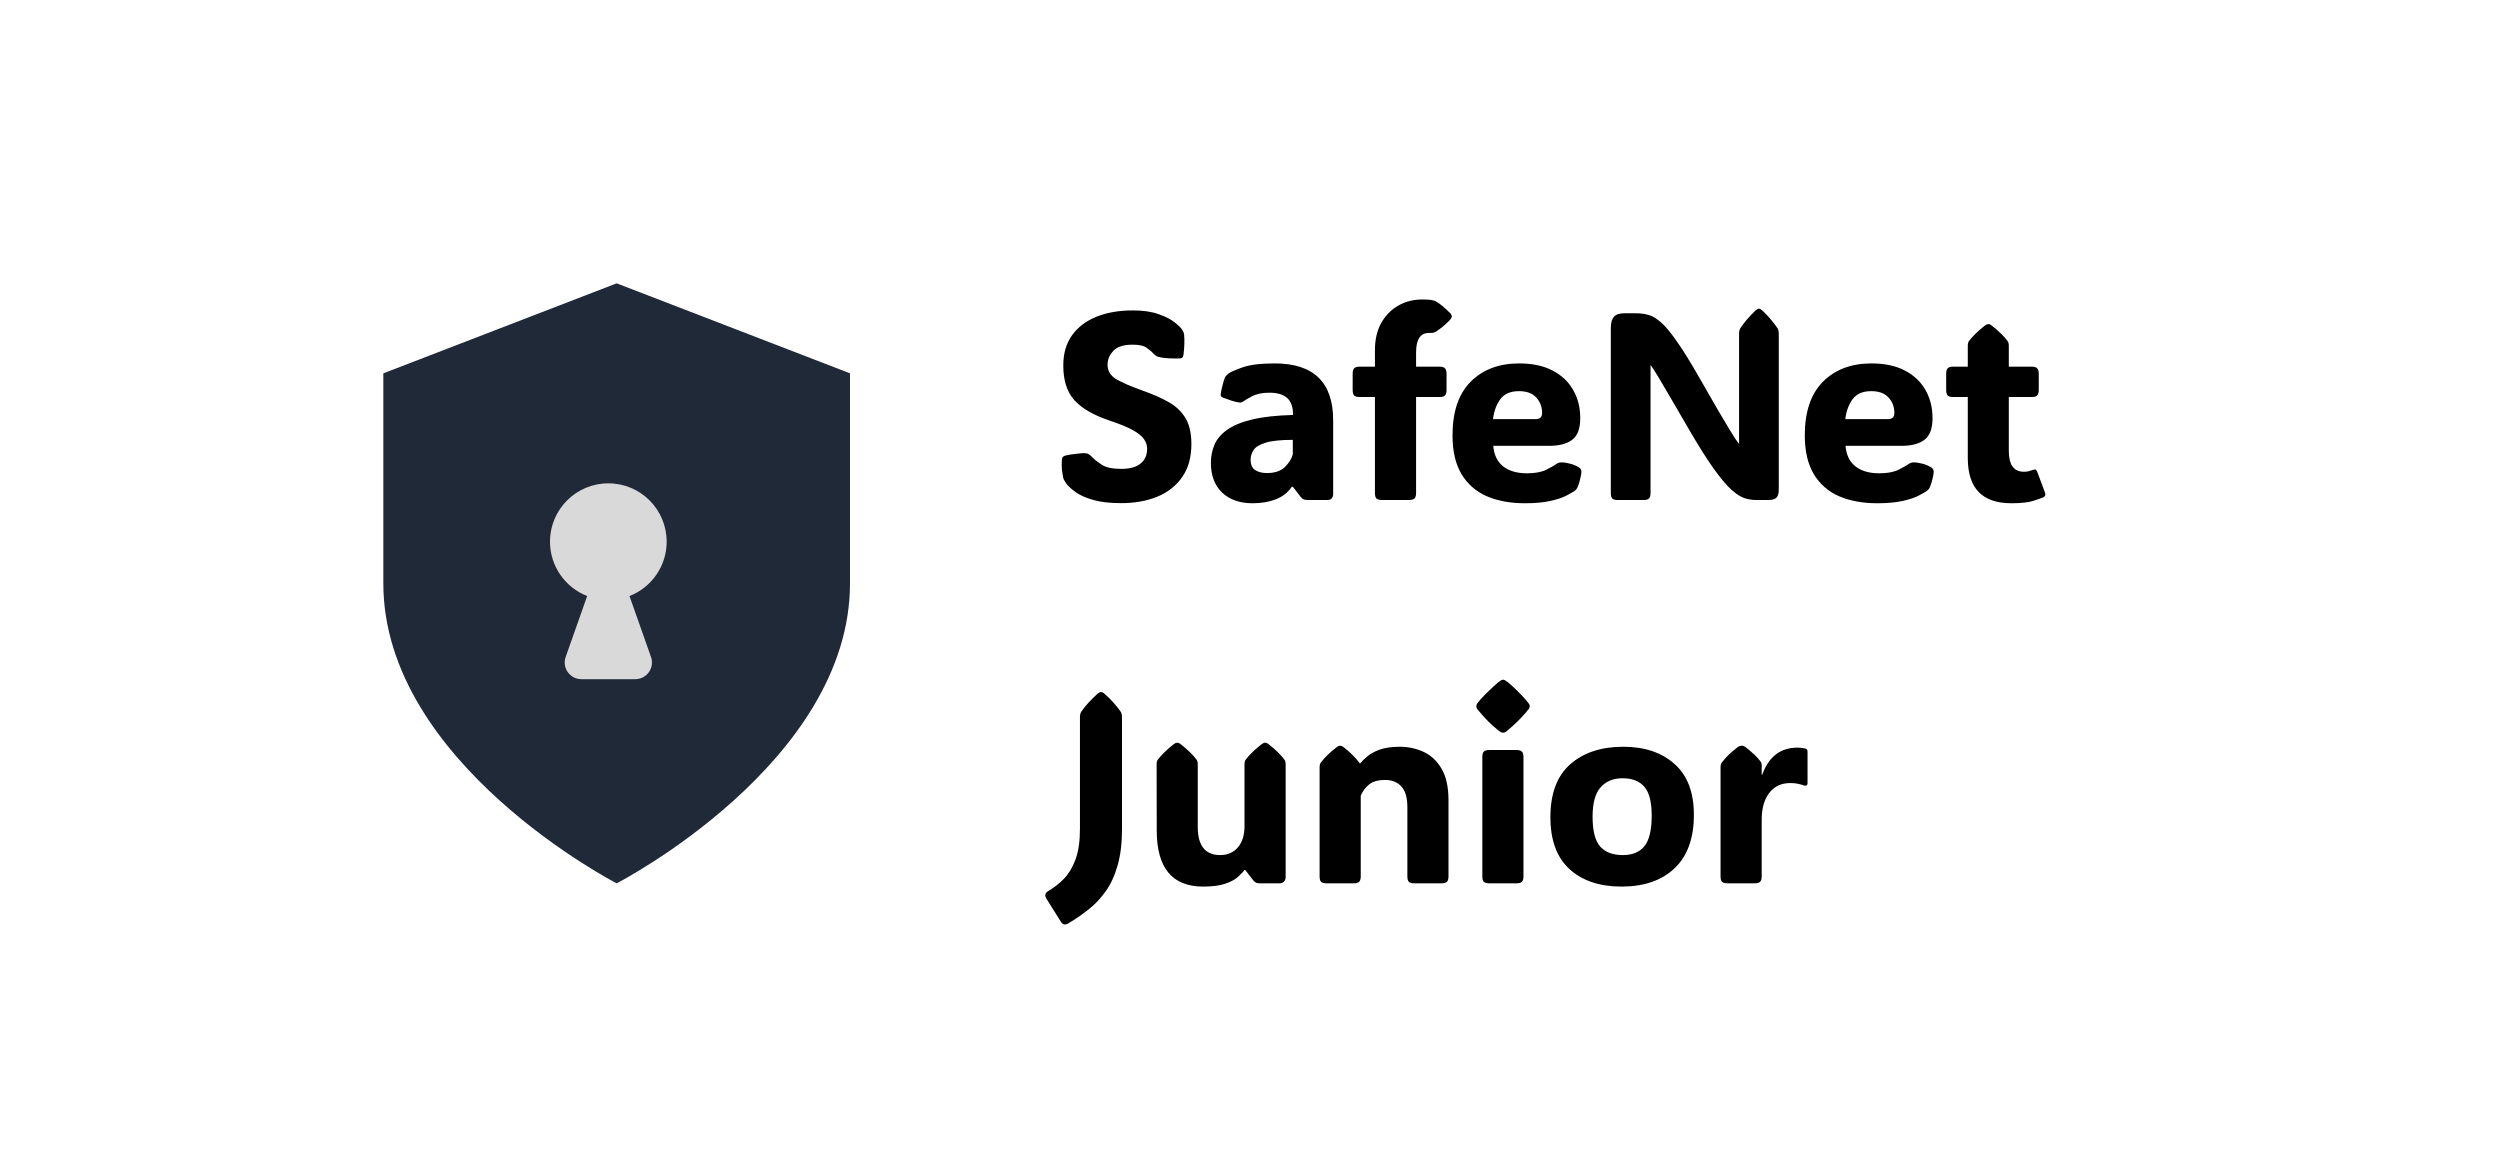
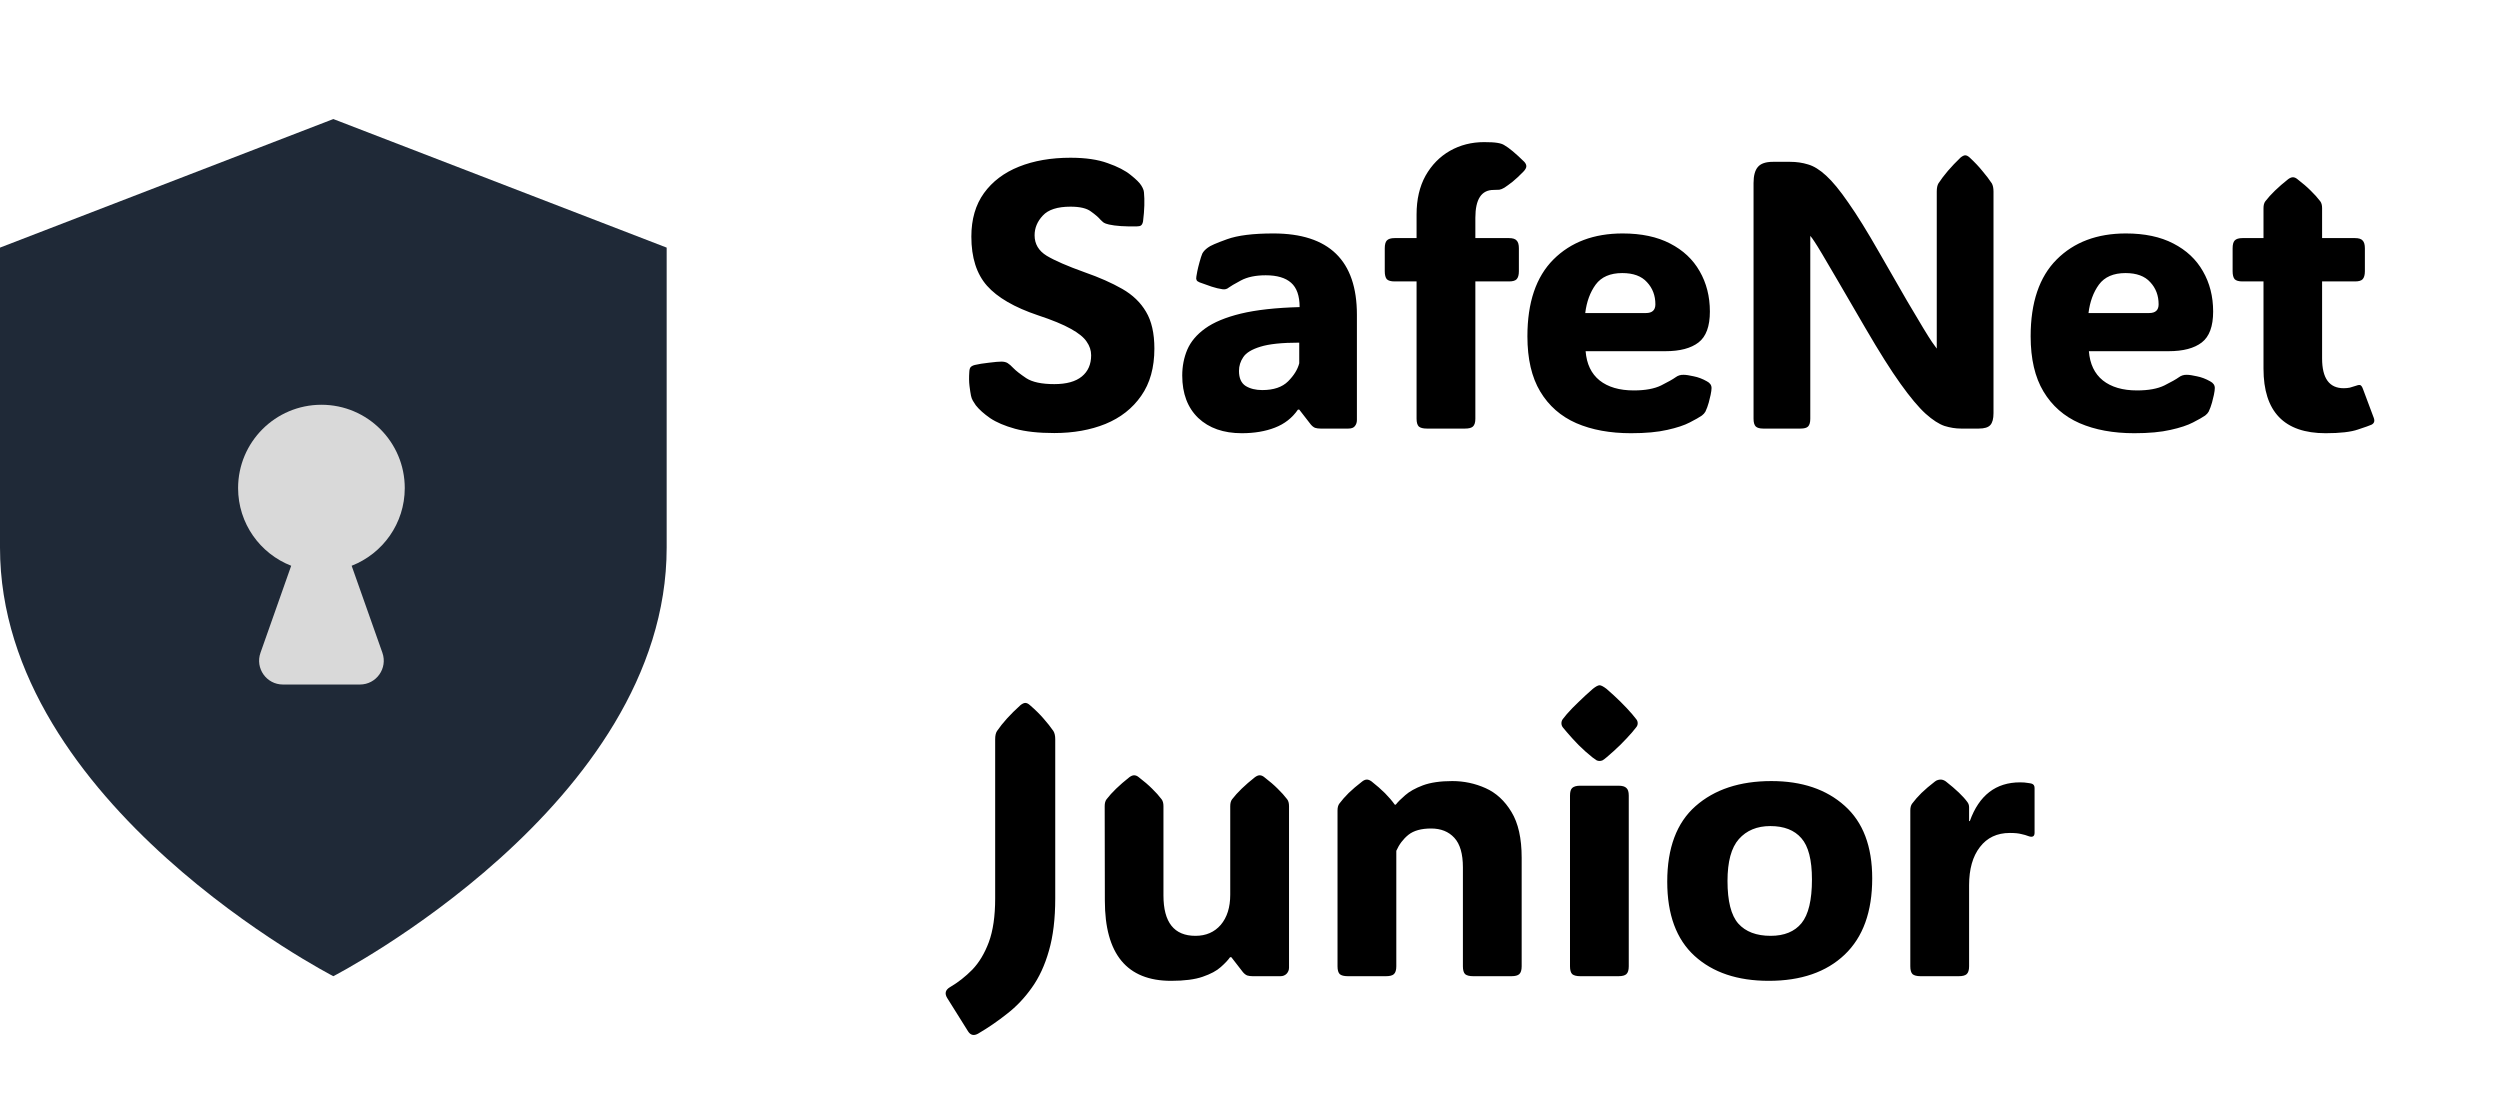
- <svg xmlns="http://www.w3.org/2000/svg" width="150" height="70" viewBox="0 0 150 70" fill="none">
-   <path d="M37 53C37 53 51 45.8 51 35V22.4L37 17L23 22.4V35C23 45.8 37 53 37 53Z" fill="#1F2937" />
-   <path d="M36.5 29C38.433 29 40 30.567 40 32.5C40 33.985 39.074 35.254 37.769 35.762L39.06 39.417C39.29 40.068 38.807 40.75 38.117 40.75H34.883C34.193 40.75 33.71 40.068 33.94 39.417L35.23 35.762C33.925 35.253 33 33.985 33 32.5C33 30.567 34.567 29 36.5 29Z" fill="#D9D9D9" />
-   <path d="M67.281 30.188C66.62 30.188 66.07 30.128 65.633 30.008C65.201 29.888 64.852 29.74 64.586 29.562C64.326 29.38 64.125 29.201 63.984 29.023C63.938 28.956 63.896 28.891 63.859 28.828C63.823 28.766 63.797 28.695 63.781 28.617C63.76 28.513 63.74 28.378 63.719 28.211C63.698 28.039 63.695 27.841 63.711 27.617C63.716 27.523 63.734 27.458 63.766 27.422C63.802 27.38 63.862 27.349 63.945 27.328C64.096 27.292 64.292 27.26 64.531 27.234C64.776 27.203 64.951 27.188 65.055 27.188C65.164 27.188 65.253 27.208 65.32 27.25C65.388 27.292 65.469 27.362 65.562 27.461C65.667 27.57 65.846 27.711 66.102 27.883C66.357 28.049 66.75 28.133 67.281 28.133C67.792 28.133 68.177 28.026 68.438 27.812C68.698 27.599 68.828 27.302 68.828 26.922C68.828 26.719 68.766 26.529 68.641 26.352C68.521 26.169 68.299 25.99 67.977 25.812C67.654 25.63 67.193 25.44 66.594 25.242C65.604 24.909 64.891 24.495 64.453 24C64.016 23.505 63.797 22.818 63.797 21.938C63.797 21.208 63.974 20.599 64.328 20.109C64.682 19.62 65.172 19.25 65.797 19C66.422 18.75 67.143 18.625 67.961 18.625C68.591 18.625 69.112 18.701 69.523 18.852C69.94 18.997 70.263 19.164 70.492 19.352C70.721 19.534 70.87 19.682 70.938 19.797C70.979 19.865 71.005 19.917 71.016 19.953C71.031 19.984 71.042 20.029 71.047 20.086C71.062 20.247 71.068 20.427 71.062 20.625C71.057 20.823 71.039 21.047 71.008 21.297C70.992 21.38 70.963 21.438 70.922 21.469C70.885 21.495 70.828 21.508 70.75 21.508C70.245 21.518 69.854 21.492 69.578 21.43C69.469 21.404 69.396 21.378 69.359 21.352C69.323 21.326 69.276 21.284 69.219 21.227C69.135 21.128 69.003 21.013 68.82 20.883C68.643 20.747 68.357 20.68 67.961 20.68C67.414 20.68 67.026 20.805 66.797 21.055C66.568 21.299 66.453 21.576 66.453 21.883C66.453 22.247 66.622 22.534 66.961 22.742C67.299 22.945 67.833 23.177 68.562 23.438C69.172 23.651 69.695 23.883 70.133 24.133C70.57 24.383 70.904 24.703 71.133 25.094C71.367 25.484 71.484 26 71.484 26.641C71.484 27.438 71.299 28.099 70.93 28.625C70.565 29.151 70.065 29.544 69.43 29.805C68.799 30.06 68.083 30.188 67.281 30.188ZM75.154 30.195C74.389 30.195 73.779 29.982 73.326 29.555C72.878 29.122 72.654 28.529 72.654 27.773C72.654 27.383 72.725 27.021 72.865 26.688C73.011 26.349 73.261 26.052 73.615 25.797C73.975 25.537 74.475 25.328 75.115 25.172C75.761 25.016 76.584 24.924 77.584 24.898C77.584 24.424 77.464 24.083 77.225 23.875C76.99 23.667 76.636 23.562 76.162 23.562C75.735 23.562 75.386 23.635 75.115 23.781C74.844 23.927 74.675 24.026 74.608 24.078C74.535 24.141 74.446 24.164 74.342 24.148C74.201 24.128 74.05 24.091 73.889 24.039C73.733 23.987 73.563 23.927 73.381 23.859C73.355 23.849 73.326 23.833 73.295 23.812C73.264 23.787 73.246 23.75 73.24 23.703C73.24 23.677 73.243 23.646 73.248 23.609C73.253 23.568 73.266 23.495 73.287 23.391C73.308 23.287 73.339 23.159 73.381 23.008C73.423 22.852 73.462 22.732 73.498 22.648C73.545 22.56 73.623 22.477 73.733 22.398C73.821 22.326 74.089 22.208 74.537 22.047C74.985 21.885 75.633 21.805 76.483 21.805C78.821 21.805 79.99 22.943 79.99 25.219V29.641C79.99 29.74 79.962 29.826 79.904 29.898C79.852 29.966 79.761 30 79.631 30H78.459C78.376 30 78.3 29.99 78.233 29.969C78.17 29.943 78.11 29.896 78.053 29.828L77.568 29.203H77.514C77.274 29.552 76.951 29.805 76.545 29.961C76.144 30.117 75.68 30.195 75.154 30.195ZM76.014 28.383C76.493 28.383 76.855 28.26 77.1 28.016C77.344 27.771 77.501 27.518 77.568 27.258V26.391C76.844 26.391 76.3 26.448 75.936 26.562C75.576 26.672 75.337 26.818 75.217 27C75.097 27.177 75.037 27.37 75.037 27.578C75.037 27.88 75.131 28.091 75.318 28.211C75.506 28.326 75.738 28.383 76.014 28.383ZM84.965 29.586C84.965 29.742 84.931 29.852 84.863 29.914C84.801 29.971 84.692 30 84.535 30H82.926C82.77 30 82.658 29.971 82.59 29.914C82.528 29.852 82.496 29.742 82.496 29.586V23.82H81.574C81.418 23.82 81.309 23.789 81.246 23.727C81.189 23.659 81.16 23.547 81.16 23.391V22.43C81.16 22.273 81.189 22.164 81.246 22.102C81.309 22.034 81.418 22 81.574 22H82.496V21.008C82.496 20.378 82.621 19.836 82.871 19.383C83.126 18.93 83.468 18.581 83.895 18.336C84.327 18.091 84.806 17.969 85.332 17.969C85.577 17.969 85.762 17.979 85.887 18C86.017 18.021 86.113 18.052 86.176 18.094C86.379 18.208 86.66 18.443 87.02 18.797C87.077 18.859 87.106 18.922 87.106 18.984C87.106 19.052 87.061 19.13 86.973 19.219C86.817 19.38 86.668 19.518 86.528 19.633C86.387 19.742 86.272 19.826 86.184 19.883C86.106 19.93 86.035 19.958 85.973 19.969C85.915 19.974 85.835 19.977 85.731 19.977C85.22 19.977 84.965 20.367 84.965 21.148V22H86.379C86.535 22 86.642 22.034 86.699 22.102C86.762 22.164 86.793 22.273 86.793 22.43V23.391C86.793 23.547 86.762 23.659 86.699 23.727C86.642 23.789 86.535 23.82 86.379 23.82H84.965V29.586ZM91.502 30.195C90.622 30.195 89.856 30.055 89.205 29.773C88.554 29.487 88.049 29.044 87.69 28.445C87.33 27.846 87.151 27.073 87.151 26.125C87.151 24.703 87.515 23.628 88.244 22.898C88.974 22.169 89.942 21.805 91.151 21.805C91.937 21.805 92.601 21.945 93.143 22.227C93.69 22.508 94.104 22.896 94.385 23.391C94.671 23.885 94.815 24.451 94.815 25.086C94.815 25.706 94.656 26.138 94.338 26.383C94.02 26.628 93.557 26.75 92.948 26.75H89.596C89.638 27.287 89.833 27.695 90.182 27.977C90.536 28.258 91.015 28.398 91.619 28.398C92.099 28.398 92.481 28.328 92.768 28.188C93.059 28.042 93.263 27.927 93.377 27.844C93.476 27.771 93.588 27.737 93.713 27.742C93.812 27.742 93.953 27.763 94.135 27.805C94.323 27.841 94.507 27.912 94.69 28.016C94.82 28.083 94.885 28.177 94.885 28.297C94.885 28.365 94.872 28.461 94.846 28.586C94.83 28.659 94.804 28.766 94.768 28.906C94.731 29.042 94.684 29.169 94.627 29.289C94.596 29.346 94.546 29.401 94.479 29.453C94.375 29.526 94.205 29.622 93.971 29.742C93.742 29.862 93.427 29.966 93.026 30.055C92.625 30.148 92.117 30.195 91.502 30.195ZM89.58 25.148H92.127C92.393 25.148 92.526 25.026 92.526 24.781C92.526 24.412 92.408 24.102 92.174 23.852C91.945 23.596 91.599 23.469 91.135 23.469C90.63 23.469 90.257 23.63 90.018 23.953C89.783 24.276 89.638 24.674 89.58 25.148ZM99.032 29.586C99.032 29.742 99 29.852 98.938 29.914C98.88 29.971 98.776 30 98.625 30H97.055C96.909 30 96.805 29.971 96.743 29.914C96.68 29.852 96.649 29.742 96.649 29.586V19.688C96.649 19.38 96.709 19.156 96.828 19.016C96.948 18.87 97.159 18.797 97.461 18.797H98.188C98.453 18.797 98.703 18.833 98.938 18.906C99.177 18.974 99.43 19.13 99.696 19.375C99.966 19.62 100.279 20 100.633 20.516C100.993 21.026 101.425 21.724 101.93 22.609C102.414 23.453 102.802 24.128 103.094 24.633C103.391 25.138 103.62 25.523 103.782 25.789C103.943 26.055 104.063 26.245 104.141 26.359C104.224 26.474 104.292 26.568 104.344 26.641V20.047C104.344 19.896 104.368 19.781 104.414 19.703C104.638 19.359 104.948 18.997 105.344 18.617C105.422 18.555 105.487 18.523 105.539 18.523C105.597 18.523 105.659 18.555 105.727 18.617C105.94 18.815 106.12 19.005 106.266 19.188C106.417 19.365 106.547 19.537 106.657 19.703C106.703 19.787 106.727 19.901 106.727 20.047V29.352C106.727 29.586 106.683 29.753 106.594 29.852C106.506 29.951 106.344 30 106.11 30H105.36C105.136 30 104.907 29.963 104.672 29.891C104.438 29.812 104.172 29.641 103.875 29.375C103.578 29.104 103.227 28.685 102.821 28.117C102.414 27.549 101.925 26.773 101.352 25.789C100.868 24.951 100.479 24.284 100.188 23.789C99.901 23.294 99.683 22.922 99.532 22.672C99.38 22.417 99.271 22.24 99.203 22.141C99.136 22.037 99.078 21.958 99.032 21.906V29.586ZM112.639 30.195C111.759 30.195 110.993 30.055 110.342 29.773C109.691 29.487 109.186 29.044 108.827 28.445C108.467 27.846 108.287 27.073 108.287 26.125C108.287 24.703 108.652 23.628 109.381 22.898C110.11 22.169 111.079 21.805 112.287 21.805C113.074 21.805 113.738 21.945 114.28 22.227C114.827 22.508 115.241 22.896 115.522 23.391C115.808 23.885 115.952 24.451 115.952 25.086C115.952 25.706 115.793 26.138 115.475 26.383C115.157 26.628 114.694 26.75 114.084 26.75H110.733C110.774 27.287 110.97 27.695 111.319 27.977C111.673 28.258 112.152 28.398 112.756 28.398C113.235 28.398 113.618 28.328 113.905 28.188C114.196 28.042 114.399 27.927 114.514 27.844C114.613 27.771 114.725 27.737 114.85 27.742C114.949 27.742 115.09 27.763 115.272 27.805C115.459 27.841 115.644 27.912 115.827 28.016C115.957 28.083 116.022 28.177 116.022 28.297C116.022 28.365 116.009 28.461 115.983 28.586C115.967 28.659 115.941 28.766 115.905 28.906C115.868 29.042 115.821 29.169 115.764 29.289C115.733 29.346 115.683 29.401 115.616 29.453C115.511 29.526 115.342 29.622 115.108 29.742C114.879 29.862 114.564 29.966 114.162 30.055C113.761 30.148 113.254 30.195 112.639 30.195ZM110.717 25.148H113.264C113.53 25.148 113.662 25.026 113.662 24.781C113.662 24.412 113.545 24.102 113.311 23.852C113.082 23.596 112.735 23.469 112.272 23.469C111.767 23.469 111.394 23.63 111.155 23.953C110.92 24.276 110.774 24.674 110.717 25.148ZM120.676 30.195C118.937 30.195 118.067 29.292 118.067 27.484V23.82H117.184C117.028 23.82 116.918 23.789 116.856 23.727C116.799 23.659 116.77 23.547 116.77 23.391V22.43C116.77 22.273 116.799 22.164 116.856 22.102C116.918 22.034 117.028 22 117.184 22H118.067V20.742C118.067 20.617 118.093 20.521 118.145 20.453C118.364 20.167 118.684 19.857 119.106 19.523C119.179 19.471 119.244 19.445 119.301 19.445C119.364 19.445 119.426 19.471 119.489 19.523C119.713 19.695 119.9 19.857 120.051 20.008C120.208 20.159 120.34 20.307 120.45 20.453C120.502 20.521 120.528 20.617 120.528 20.742V22H121.911C122.067 22 122.174 22.034 122.231 22.102C122.293 22.164 122.325 22.273 122.325 22.43V23.391C122.325 23.547 122.293 23.659 122.231 23.727C122.174 23.789 122.067 23.82 121.911 23.82H120.528V27.055C120.528 27.888 120.83 28.305 121.434 28.305C121.528 28.305 121.614 28.297 121.692 28.281C121.77 28.26 121.838 28.24 121.895 28.219C122.004 28.177 122.08 28.162 122.122 28.172C122.168 28.182 122.21 28.24 122.247 28.344L122.7 29.555C122.747 29.685 122.715 29.779 122.606 29.836C122.528 29.872 122.338 29.94 122.036 30.039C121.739 30.143 121.286 30.195 120.676 30.195ZM67.32 49.734C67.32 50.589 67.232 51.32 67.055 51.93C66.883 52.539 66.643 53.057 66.336 53.484C66.034 53.911 65.688 54.276 65.297 54.578C64.912 54.885 64.505 55.164 64.078 55.414C63.901 55.513 63.76 55.479 63.656 55.312L62.781 53.914C62.667 53.727 62.706 53.575 62.898 53.461C63.237 53.263 63.55 53.018 63.836 52.727C64.122 52.43 64.354 52.044 64.531 51.57C64.708 51.091 64.797 50.479 64.797 49.734V43.047C64.797 42.896 64.823 42.781 64.875 42.703C65.109 42.359 65.438 41.997 65.859 41.617C65.938 41.555 66.005 41.523 66.062 41.523C66.125 41.523 66.19 41.555 66.258 41.617C66.487 41.815 66.68 42.005 66.836 42.188C66.992 42.365 67.128 42.536 67.242 42.703C67.294 42.786 67.32 42.901 67.32 43.047V49.734ZM72.186 53.195C70.332 53.195 69.404 52.073 69.404 49.828L69.397 45.859C69.397 45.734 69.423 45.638 69.475 45.57C69.693 45.284 70.014 44.974 70.436 44.641C70.508 44.589 70.574 44.562 70.631 44.562C70.699 44.562 70.764 44.589 70.826 44.641C71.05 44.812 71.238 44.974 71.389 45.125C71.545 45.276 71.678 45.425 71.787 45.57C71.839 45.638 71.865 45.734 71.865 45.859V49.609C71.865 50.74 72.313 51.305 73.209 51.305C73.652 51.305 74.006 51.151 74.272 50.844C74.537 50.531 74.67 50.109 74.67 49.578V45.859C74.67 45.734 74.696 45.638 74.748 45.57C74.967 45.284 75.287 44.974 75.709 44.641C75.782 44.589 75.847 44.562 75.904 44.562C75.972 44.562 76.037 44.589 76.1 44.641C76.324 44.812 76.511 44.974 76.662 45.125C76.818 45.276 76.951 45.425 77.061 45.57C77.113 45.638 77.139 45.734 77.139 45.859V52.641C77.139 52.74 77.105 52.825 77.037 52.898C76.969 52.966 76.883 53 76.779 53H75.608C75.524 53 75.449 52.99 75.381 52.969C75.318 52.943 75.258 52.896 75.201 52.828L74.717 52.203H74.662C74.579 52.323 74.449 52.461 74.272 52.617C74.1 52.773 73.847 52.909 73.514 53.023C73.186 53.138 72.743 53.195 72.186 53.195ZM86.91 48.023V52.586C86.91 52.742 86.876 52.852 86.809 52.914C86.746 52.971 86.637 53 86.481 53H84.871C84.715 53 84.603 52.971 84.535 52.914C84.473 52.852 84.442 52.742 84.442 52.586V48.43C84.442 47.862 84.322 47.448 84.082 47.188C83.843 46.927 83.517 46.797 83.106 46.797C82.694 46.797 82.376 46.885 82.153 47.062C81.934 47.24 81.764 47.464 81.645 47.734V52.586C81.645 52.742 81.611 52.852 81.543 52.914C81.481 52.971 81.371 53 81.215 53H79.606C79.449 53 79.337 52.971 79.27 52.914C79.207 52.852 79.176 52.742 79.176 52.586V46.039C79.176 45.914 79.202 45.818 79.254 45.75C79.363 45.604 79.494 45.456 79.645 45.305C79.801 45.154 79.991 44.992 80.215 44.82C80.283 44.768 80.348 44.742 80.41 44.742C80.468 44.742 80.533 44.768 80.606 44.82C80.824 44.992 81.012 45.156 81.168 45.312C81.324 45.469 81.462 45.63 81.582 45.797H81.621C81.71 45.682 81.843 45.55 82.02 45.398C82.197 45.242 82.444 45.104 82.762 44.984C83.085 44.865 83.496 44.805 83.996 44.805C84.486 44.805 84.952 44.904 85.395 45.102C85.837 45.3 86.199 45.633 86.481 46.102C86.767 46.57 86.91 47.211 86.91 48.023ZM88.58 42.375C88.58 42.307 88.601 42.247 88.643 42.195C88.684 42.143 88.739 42.075 88.807 41.992C88.953 41.825 89.122 41.651 89.315 41.469C89.507 41.281 89.703 41.102 89.901 40.93C90.026 40.831 90.119 40.781 90.182 40.781C90.244 40.781 90.341 40.831 90.471 40.93C90.893 41.294 91.252 41.648 91.549 41.992C91.617 42.07 91.671 42.138 91.713 42.195C91.76 42.247 91.783 42.307 91.783 42.375C91.783 42.443 91.76 42.503 91.713 42.555C91.671 42.607 91.614 42.677 91.541 42.766C91.401 42.927 91.237 43.102 91.049 43.289C90.862 43.471 90.669 43.646 90.471 43.812C90.398 43.875 90.341 43.917 90.299 43.938C90.257 43.953 90.218 43.961 90.182 43.961C90.145 43.961 90.106 43.953 90.065 43.938C90.028 43.917 89.968 43.875 89.885 43.812C89.677 43.646 89.481 43.471 89.299 43.289C89.117 43.102 88.953 42.922 88.807 42.75C88.739 42.667 88.684 42.602 88.643 42.555C88.601 42.503 88.58 42.443 88.58 42.375ZM91.408 52.586C91.408 52.742 91.375 52.852 91.307 52.914C91.244 52.971 91.135 53 90.979 53H89.369C89.213 53 89.101 52.971 89.033 52.914C88.971 52.852 88.94 52.742 88.94 52.586V45.414C88.94 45.258 88.971 45.151 89.033 45.094C89.101 45.031 89.213 45 89.369 45H90.979C91.135 45 91.244 45.031 91.307 45.094C91.375 45.151 91.408 45.258 91.408 45.414V52.586ZM97.289 53.195C95.977 53.195 94.938 52.846 94.172 52.148C93.407 51.45 93.024 50.411 93.024 49.031C93.024 47.615 93.42 46.557 94.211 45.859C95.008 45.156 96.071 44.805 97.399 44.805C98.68 44.805 99.706 45.151 100.477 45.844C101.248 46.531 101.633 47.547 101.633 48.891C101.633 50.292 101.248 51.359 100.477 52.094C99.706 52.828 98.644 53.195 97.289 53.195ZM97.368 51.305C97.94 51.305 98.373 51.128 98.664 50.773C98.956 50.414 99.102 49.802 99.102 48.938C99.102 48.115 98.953 47.536 98.657 47.203C98.365 46.865 97.93 46.695 97.352 46.695C96.795 46.695 96.355 46.878 96.032 47.242C95.714 47.602 95.555 48.188 95.555 49C95.555 49.849 95.706 50.445 96.008 50.789C96.315 51.133 96.769 51.305 97.368 51.305ZM105.702 46.484H105.733C106.123 45.401 106.827 44.859 107.842 44.859C107.972 44.859 108.079 44.867 108.162 44.883C108.246 44.893 108.303 44.904 108.334 44.914C108.412 44.94 108.452 45 108.452 45.094V46.977C108.452 47.138 108.358 47.182 108.17 47.109C108.108 47.083 108.017 47.057 107.897 47.031C107.782 47 107.621 46.984 107.412 46.984C106.876 46.984 106.457 47.182 106.155 47.578C105.853 47.969 105.702 48.503 105.702 49.18V52.586C105.702 52.742 105.668 52.852 105.6 52.914C105.537 52.971 105.428 53 105.272 53H103.662C103.506 53 103.394 52.971 103.327 52.914C103.264 52.852 103.233 52.742 103.233 52.586V46.039C103.233 45.914 103.259 45.818 103.311 45.75C103.42 45.604 103.551 45.456 103.702 45.305C103.858 45.154 104.048 44.992 104.272 44.82C104.314 44.789 104.355 44.768 104.397 44.758C104.439 44.747 104.475 44.742 104.506 44.742C104.579 44.742 104.652 44.768 104.725 44.82C105.157 45.159 105.459 45.448 105.631 45.688C105.678 45.75 105.702 45.823 105.702 45.906V46.484Z" fill="black" />
+ <svg xmlns="http://www.w3.org/2000/svg" width="105" height="46" viewBox="0 0 105 46" fill="none">
+   <path d="M14 41C14 41 28 33.8 28 23V10.4L14 5L0 10.4V23C0 33.8 14 41 14 41Z" fill="#1F2937" />
+   <path d="M13.5 17C15.433 17 17 18.567 17 20.5C17 21.985 16.074 23.253 14.769 23.762L16.061 27.417C16.29 28.068 15.807 28.75 15.117 28.75H11.883C11.193 28.75 10.71 28.068 10.94 27.417L12.23 23.762C10.925 23.253 10 21.985 10 20.5C10 18.567 11.567 17 13.5 17Z" fill="#D9D9D9" />
+   <path d="M44.281 18.188C43.62 18.188 43.07 18.128 42.633 18.008C42.2 17.888 41.852 17.74 41.586 17.562C41.325 17.38 41.125 17.201 40.984 17.023C40.938 16.956 40.896 16.891 40.859 16.828C40.823 16.766 40.797 16.695 40.781 16.617C40.76 16.513 40.74 16.378 40.719 16.211C40.698 16.039 40.695 15.841 40.711 15.617C40.716 15.523 40.734 15.458 40.766 15.422C40.802 15.38 40.862 15.349 40.945 15.328C41.096 15.292 41.292 15.26 41.531 15.234C41.776 15.203 41.95 15.188 42.055 15.188C42.164 15.188 42.253 15.208 42.32 15.25C42.388 15.292 42.469 15.362 42.562 15.461C42.667 15.57 42.846 15.711 43.102 15.883C43.357 16.049 43.75 16.133 44.281 16.133C44.792 16.133 45.177 16.026 45.438 15.812C45.698 15.599 45.828 15.302 45.828 14.922C45.828 14.719 45.766 14.529 45.641 14.352C45.521 14.169 45.3 13.99 44.977 13.812C44.654 13.63 44.193 13.44 43.594 13.242C42.604 12.909 41.891 12.495 41.453 12C41.016 11.505 40.797 10.818 40.797 9.938C40.797 9.208 40.974 8.599 41.328 8.109C41.682 7.62 42.172 7.25 42.797 7C43.422 6.75 44.143 6.625 44.961 6.625C45.591 6.625 46.112 6.701 46.523 6.852C46.94 6.997 47.263 7.164 47.492 7.352C47.721 7.534 47.87 7.682 47.938 7.797C47.979 7.865 48.005 7.917 48.016 7.953C48.031 7.984 48.042 8.029 48.047 8.086C48.062 8.247 48.068 8.427 48.062 8.625C48.057 8.823 48.039 9.047 48.008 9.297C47.992 9.38 47.964 9.438 47.922 9.469C47.885 9.495 47.828 9.508 47.75 9.508C47.245 9.518 46.854 9.492 46.578 9.43C46.469 9.404 46.396 9.378 46.359 9.352C46.323 9.326 46.276 9.284 46.219 9.227C46.135 9.128 46.003 9.013 45.82 8.883C45.643 8.747 45.357 8.68 44.961 8.68C44.414 8.68 44.026 8.805 43.797 9.055C43.568 9.299 43.453 9.576 43.453 9.883C43.453 10.247 43.622 10.534 43.961 10.742C44.3 10.945 44.833 11.177 45.562 11.438C46.172 11.651 46.695 11.883 47.133 12.133C47.57 12.383 47.904 12.703 48.133 13.094C48.367 13.484 48.484 14 48.484 14.641C48.484 15.438 48.3 16.099 47.93 16.625C47.565 17.151 47.065 17.544 46.43 17.805C45.8 18.06 45.083 18.188 44.281 18.188ZM52.154 18.195C51.389 18.195 50.779 17.982 50.326 17.555C49.878 17.122 49.654 16.529 49.654 15.773C49.654 15.383 49.725 15.021 49.865 14.688C50.011 14.349 50.261 14.052 50.615 13.797C50.975 13.537 51.475 13.328 52.115 13.172C52.761 13.016 53.584 12.925 54.584 12.898C54.584 12.425 54.464 12.083 54.225 11.875C53.99 11.667 53.636 11.562 53.162 11.562C52.735 11.562 52.386 11.635 52.115 11.781C51.844 11.927 51.675 12.026 51.608 12.078C51.535 12.141 51.446 12.164 51.342 12.148C51.201 12.128 51.05 12.091 50.889 12.039C50.733 11.987 50.563 11.927 50.381 11.859C50.355 11.849 50.326 11.833 50.295 11.812C50.264 11.787 50.245 11.75 50.24 11.703C50.24 11.677 50.243 11.646 50.248 11.609C50.253 11.568 50.266 11.495 50.287 11.391C50.308 11.287 50.339 11.159 50.381 11.008C50.423 10.852 50.462 10.732 50.498 10.648C50.545 10.56 50.623 10.477 50.733 10.398C50.821 10.325 51.089 10.208 51.537 10.047C51.985 9.885 52.633 9.805 53.483 9.805C55.821 9.805 56.99 10.943 56.99 13.219V17.641C56.99 17.74 56.962 17.826 56.904 17.898C56.852 17.966 56.761 18 56.631 18H55.459C55.376 18 55.3 17.99 55.233 17.969C55.17 17.943 55.11 17.896 55.053 17.828L54.568 17.203H54.514C54.274 17.552 53.951 17.805 53.545 17.961C53.144 18.117 52.68 18.195 52.154 18.195ZM53.014 16.383C53.493 16.383 53.855 16.26 54.1 16.016C54.344 15.771 54.501 15.518 54.568 15.258V14.391C53.844 14.391 53.3 14.448 52.936 14.562C52.576 14.672 52.337 14.818 52.217 15C52.097 15.177 52.037 15.37 52.037 15.578C52.037 15.88 52.131 16.091 52.318 16.211C52.506 16.326 52.738 16.383 53.014 16.383ZM61.965 17.586C61.965 17.742 61.931 17.852 61.863 17.914C61.801 17.971 61.692 18 61.535 18H59.926C59.77 18 59.658 17.971 59.59 17.914C59.528 17.852 59.496 17.742 59.496 17.586V11.82H58.574C58.418 11.82 58.309 11.789 58.246 11.727C58.189 11.659 58.16 11.547 58.16 11.391V10.43C58.16 10.273 58.189 10.164 58.246 10.102C58.309 10.034 58.418 10 58.574 10H59.496V9.008C59.496 8.378 59.621 7.836 59.871 7.383C60.127 6.93 60.468 6.581 60.895 6.336C61.327 6.091 61.806 5.969 62.332 5.969C62.577 5.969 62.762 5.979 62.887 6C63.017 6.021 63.113 6.052 63.176 6.094C63.379 6.208 63.66 6.443 64.02 6.797C64.077 6.859 64.106 6.922 64.106 6.984C64.106 7.052 64.061 7.13 63.973 7.219C63.817 7.38 63.668 7.518 63.528 7.633C63.387 7.742 63.272 7.826 63.184 7.883C63.106 7.93 63.035 7.958 62.973 7.969C62.916 7.974 62.835 7.977 62.731 7.977C62.22 7.977 61.965 8.367 61.965 9.148V10H63.379C63.535 10 63.642 10.034 63.699 10.102C63.762 10.164 63.793 10.273 63.793 10.43V11.391C63.793 11.547 63.762 11.659 63.699 11.727C63.642 11.789 63.535 11.82 63.379 11.82H61.965V17.586ZM68.502 18.195C67.622 18.195 66.856 18.055 66.205 17.773C65.554 17.487 65.049 17.044 64.69 16.445C64.33 15.846 64.151 15.073 64.151 14.125C64.151 12.703 64.515 11.628 65.244 10.898C65.974 10.169 66.942 9.805 68.151 9.805C68.937 9.805 69.601 9.945 70.143 10.227C70.69 10.508 71.104 10.896 71.385 11.391C71.671 11.885 71.815 12.45 71.815 13.086C71.815 13.706 71.656 14.138 71.338 14.383C71.02 14.628 70.557 14.75 69.948 14.75H66.596C66.638 15.287 66.833 15.695 67.182 15.977C67.536 16.258 68.015 16.398 68.619 16.398C69.099 16.398 69.481 16.328 69.768 16.188C70.059 16.042 70.263 15.927 70.377 15.844C70.476 15.771 70.588 15.737 70.713 15.742C70.812 15.742 70.953 15.763 71.135 15.805C71.323 15.841 71.507 15.912 71.69 16.016C71.82 16.083 71.885 16.177 71.885 16.297C71.885 16.365 71.872 16.461 71.846 16.586C71.83 16.659 71.804 16.766 71.768 16.906C71.731 17.042 71.684 17.169 71.627 17.289C71.596 17.346 71.546 17.401 71.479 17.453C71.375 17.526 71.205 17.622 70.971 17.742C70.742 17.862 70.427 17.966 70.026 18.055C69.625 18.148 69.117 18.195 68.502 18.195ZM66.58 13.148H69.127C69.393 13.148 69.526 13.026 69.526 12.781C69.526 12.412 69.408 12.102 69.174 11.852C68.945 11.596 68.599 11.469 68.135 11.469C67.63 11.469 67.257 11.63 67.018 11.953C66.783 12.276 66.638 12.675 66.58 13.148ZM76.032 17.586C76.032 17.742 76 17.852 75.938 17.914C75.88 17.971 75.776 18 75.625 18H74.055C73.909 18 73.805 17.971 73.743 17.914C73.68 17.852 73.649 17.742 73.649 17.586V7.688C73.649 7.38 73.709 7.156 73.828 7.016C73.948 6.87 74.159 6.797 74.461 6.797H75.188C75.453 6.797 75.703 6.833 75.938 6.906C76.177 6.974 76.43 7.13 76.696 7.375C76.966 7.62 77.279 8 77.633 8.516C77.993 9.026 78.425 9.724 78.93 10.609C79.414 11.453 79.802 12.128 80.094 12.633C80.391 13.138 80.62 13.523 80.782 13.789C80.943 14.055 81.063 14.245 81.141 14.359C81.224 14.474 81.292 14.568 81.344 14.641V8.047C81.344 7.896 81.368 7.781 81.414 7.703C81.638 7.359 81.948 6.997 82.344 6.617C82.422 6.555 82.487 6.523 82.539 6.523C82.597 6.523 82.659 6.555 82.727 6.617C82.94 6.815 83.12 7.005 83.266 7.188C83.417 7.365 83.547 7.536 83.657 7.703C83.703 7.786 83.727 7.901 83.727 8.047V17.352C83.727 17.586 83.683 17.753 83.594 17.852C83.505 17.951 83.344 18 83.11 18H82.36C82.136 18 81.907 17.963 81.672 17.891C81.438 17.812 81.172 17.641 80.875 17.375C80.578 17.104 80.227 16.685 79.821 16.117C79.414 15.55 78.925 14.773 78.352 13.789C77.868 12.95 77.48 12.284 77.188 11.789C76.901 11.294 76.683 10.922 76.532 10.672C76.38 10.417 76.271 10.24 76.203 10.141C76.136 10.037 76.078 9.958 76.032 9.906V17.586ZM89.639 18.195C88.759 18.195 87.993 18.055 87.342 17.773C86.691 17.487 86.186 17.044 85.827 16.445C85.467 15.846 85.287 15.073 85.287 14.125C85.287 12.703 85.652 11.628 86.381 10.898C87.11 10.169 88.079 9.805 89.287 9.805C90.074 9.805 90.738 9.945 91.28 10.227C91.827 10.508 92.241 10.896 92.522 11.391C92.808 11.885 92.952 12.45 92.952 13.086C92.952 13.706 92.793 14.138 92.475 14.383C92.157 14.628 91.694 14.75 91.084 14.75H87.733C87.775 15.287 87.97 15.695 88.319 15.977C88.673 16.258 89.152 16.398 89.756 16.398C90.235 16.398 90.618 16.328 90.905 16.188C91.196 16.042 91.4 15.927 91.514 15.844C91.613 15.771 91.725 15.737 91.85 15.742C91.949 15.742 92.09 15.763 92.272 15.805C92.459 15.841 92.644 15.912 92.827 16.016C92.957 16.083 93.022 16.177 93.022 16.297C93.022 16.365 93.009 16.461 92.983 16.586C92.967 16.659 92.941 16.766 92.905 16.906C92.868 17.042 92.821 17.169 92.764 17.289C92.733 17.346 92.683 17.401 92.616 17.453C92.511 17.526 92.342 17.622 92.108 17.742C91.879 17.862 91.564 17.966 91.162 18.055C90.761 18.148 90.254 18.195 89.639 18.195ZM87.717 13.148H90.264C90.53 13.148 90.662 13.026 90.662 12.781C90.662 12.412 90.545 12.102 90.311 11.852C90.082 11.596 89.735 11.469 89.272 11.469C88.767 11.469 88.394 11.63 88.155 11.953C87.92 12.276 87.775 12.675 87.717 13.148ZM97.676 18.195C95.937 18.195 95.067 17.292 95.067 15.484V11.82H94.184C94.028 11.82 93.918 11.789 93.856 11.727C93.799 11.659 93.77 11.547 93.77 11.391V10.43C93.77 10.273 93.799 10.164 93.856 10.102C93.918 10.034 94.028 10 94.184 10H95.067V8.742C95.067 8.617 95.093 8.521 95.145 8.453C95.364 8.167 95.684 7.857 96.106 7.523C96.179 7.471 96.244 7.445 96.301 7.445C96.364 7.445 96.426 7.471 96.489 7.523C96.713 7.695 96.9 7.857 97.051 8.008C97.207 8.159 97.34 8.307 97.45 8.453C97.502 8.521 97.528 8.617 97.528 8.742V10H98.911C99.067 10 99.174 10.034 99.231 10.102C99.293 10.164 99.325 10.273 99.325 10.43V11.391C99.325 11.547 99.293 11.659 99.231 11.727C99.174 11.789 99.067 11.82 98.911 11.82H97.528V15.055C97.528 15.888 97.83 16.305 98.434 16.305C98.528 16.305 98.614 16.297 98.692 16.281C98.77 16.26 98.838 16.24 98.895 16.219C99.004 16.177 99.08 16.162 99.122 16.172C99.168 16.182 99.21 16.24 99.247 16.344L99.7 17.555C99.747 17.685 99.715 17.779 99.606 17.836C99.528 17.872 99.338 17.94 99.036 18.039C98.739 18.143 98.286 18.195 97.676 18.195ZM44.32 37.734C44.32 38.589 44.232 39.32 44.055 39.93C43.883 40.539 43.643 41.057 43.336 41.484C43.034 41.911 42.688 42.276 42.297 42.578C41.911 42.885 41.505 43.164 41.078 43.414C40.901 43.513 40.76 43.479 40.656 43.312L39.781 41.914C39.667 41.727 39.706 41.575 39.898 41.461C40.237 41.263 40.55 41.018 40.836 40.727C41.122 40.43 41.354 40.044 41.531 39.57C41.708 39.091 41.797 38.479 41.797 37.734V31.047C41.797 30.896 41.823 30.781 41.875 30.703C42.109 30.359 42.438 29.997 42.859 29.617C42.938 29.555 43.005 29.523 43.062 29.523C43.125 29.523 43.19 29.555 43.258 29.617C43.487 29.815 43.68 30.005 43.836 30.188C43.992 30.365 44.128 30.537 44.242 30.703C44.294 30.787 44.32 30.901 44.32 31.047V37.734ZM49.186 41.195C47.331 41.195 46.404 40.073 46.404 37.828L46.397 33.859C46.397 33.734 46.423 33.638 46.475 33.57C46.693 33.284 47.014 32.974 47.436 32.641C47.508 32.589 47.574 32.562 47.631 32.562C47.699 32.562 47.764 32.589 47.826 32.641C48.05 32.812 48.238 32.974 48.389 33.125C48.545 33.276 48.678 33.425 48.787 33.57C48.839 33.638 48.865 33.734 48.865 33.859V37.609C48.865 38.74 49.313 39.305 50.209 39.305C50.652 39.305 51.006 39.151 51.272 38.844C51.537 38.531 51.67 38.109 51.67 37.578V33.859C51.67 33.734 51.696 33.638 51.748 33.57C51.967 33.284 52.287 32.974 52.709 32.641C52.782 32.589 52.847 32.562 52.904 32.562C52.972 32.562 53.037 32.589 53.1 32.641C53.324 32.812 53.511 32.974 53.662 33.125C53.818 33.276 53.951 33.425 54.061 33.57C54.113 33.638 54.139 33.734 54.139 33.859V40.641C54.139 40.74 54.105 40.825 54.037 40.898C53.969 40.966 53.883 41 53.779 41H52.608C52.524 41 52.449 40.99 52.381 40.969C52.318 40.943 52.258 40.896 52.201 40.828L51.717 40.203H51.662C51.579 40.323 51.449 40.461 51.272 40.617C51.1 40.773 50.847 40.909 50.514 41.023C50.186 41.138 49.743 41.195 49.186 41.195ZM63.91 36.023V40.586C63.91 40.742 63.877 40.852 63.809 40.914C63.746 40.971 63.637 41 63.481 41H61.871C61.715 41 61.603 40.971 61.535 40.914C61.473 40.852 61.442 40.742 61.442 40.586V36.43C61.442 35.862 61.322 35.448 61.082 35.188C60.843 34.927 60.517 34.797 60.106 34.797C59.694 34.797 59.377 34.885 59.153 35.062C58.934 35.24 58.764 35.464 58.645 35.734V40.586C58.645 40.742 58.611 40.852 58.543 40.914C58.481 40.971 58.371 41 58.215 41H56.606C56.449 41 56.337 40.971 56.27 40.914C56.207 40.852 56.176 40.742 56.176 40.586V34.039C56.176 33.914 56.202 33.818 56.254 33.75C56.363 33.604 56.494 33.456 56.645 33.305C56.801 33.154 56.991 32.992 57.215 32.82C57.283 32.768 57.348 32.742 57.41 32.742C57.468 32.742 57.533 32.768 57.606 32.82C57.824 32.992 58.012 33.156 58.168 33.312C58.324 33.469 58.462 33.63 58.582 33.797H58.621C58.71 33.682 58.843 33.55 59.02 33.398C59.197 33.242 59.444 33.104 59.762 32.984C60.085 32.865 60.496 32.805 60.996 32.805C61.486 32.805 61.952 32.904 62.395 33.102C62.837 33.3 63.199 33.633 63.481 34.102C63.767 34.57 63.91 35.211 63.91 36.023ZM65.58 30.375C65.58 30.307 65.601 30.247 65.643 30.195C65.684 30.143 65.739 30.076 65.807 29.992C65.953 29.826 66.122 29.651 66.315 29.469C66.507 29.281 66.703 29.102 66.901 28.93C67.026 28.831 67.119 28.781 67.182 28.781C67.244 28.781 67.341 28.831 67.471 28.93C67.893 29.294 68.252 29.648 68.549 29.992C68.617 30.07 68.671 30.138 68.713 30.195C68.76 30.247 68.783 30.307 68.783 30.375C68.783 30.443 68.76 30.503 68.713 30.555C68.671 30.607 68.614 30.677 68.541 30.766C68.401 30.927 68.237 31.102 68.049 31.289C67.862 31.471 67.669 31.646 67.471 31.812C67.398 31.875 67.341 31.917 67.299 31.938C67.257 31.953 67.218 31.961 67.182 31.961C67.145 31.961 67.106 31.953 67.065 31.938C67.028 31.917 66.968 31.875 66.885 31.812C66.677 31.646 66.481 31.471 66.299 31.289C66.117 31.102 65.953 30.922 65.807 30.75C65.739 30.667 65.684 30.602 65.643 30.555C65.601 30.503 65.58 30.443 65.58 30.375ZM68.408 40.586C68.408 40.742 68.375 40.852 68.307 40.914C68.244 40.971 68.135 41 67.979 41H66.369C66.213 41 66.101 40.971 66.033 40.914C65.971 40.852 65.94 40.742 65.94 40.586V33.414C65.94 33.258 65.971 33.151 66.033 33.094C66.101 33.031 66.213 33 66.369 33H67.979C68.135 33 68.244 33.031 68.307 33.094C68.375 33.151 68.408 33.258 68.408 33.414V40.586ZM74.289 41.195C72.977 41.195 71.938 40.846 71.172 40.148C70.407 39.45 70.024 38.411 70.024 37.031C70.024 35.615 70.42 34.557 71.211 33.859C72.008 33.156 73.071 32.805 74.399 32.805C75.68 32.805 76.706 33.151 77.477 33.844C78.248 34.531 78.633 35.547 78.633 36.891C78.633 38.292 78.248 39.359 77.477 40.094C76.706 40.828 75.644 41.195 74.289 41.195ZM74.368 39.305C74.94 39.305 75.373 39.128 75.664 38.773C75.956 38.414 76.102 37.802 76.102 36.938C76.102 36.115 75.953 35.536 75.657 35.203C75.365 34.865 74.93 34.695 74.352 34.695C73.795 34.695 73.355 34.878 73.032 35.242C72.714 35.602 72.555 36.188 72.555 37C72.555 37.849 72.706 38.445 73.008 38.789C73.315 39.133 73.769 39.305 74.368 39.305ZM82.702 34.484H82.733C83.123 33.401 83.827 32.859 84.842 32.859C84.972 32.859 85.079 32.867 85.162 32.883C85.246 32.893 85.303 32.904 85.334 32.914C85.412 32.94 85.452 33 85.452 33.094V34.977C85.452 35.138 85.358 35.182 85.17 35.109C85.108 35.083 85.017 35.057 84.897 35.031C84.782 35 84.621 34.984 84.412 34.984C83.876 34.984 83.457 35.182 83.155 35.578C82.853 35.969 82.702 36.503 82.702 37.18V40.586C82.702 40.742 82.668 40.852 82.6 40.914C82.537 40.971 82.428 41 82.272 41H80.662C80.506 41 80.394 40.971 80.327 40.914C80.264 40.852 80.233 40.742 80.233 40.586V34.039C80.233 33.914 80.259 33.818 80.311 33.75C80.42 33.604 80.55 33.456 80.702 33.305C80.858 33.154 81.048 32.992 81.272 32.82C81.314 32.789 81.355 32.768 81.397 32.758C81.439 32.747 81.475 32.742 81.506 32.742C81.579 32.742 81.652 32.768 81.725 32.82C82.157 33.159 82.459 33.448 82.631 33.688C82.678 33.75 82.702 33.823 82.702 33.906V34.484Z" fill="black" />
</svg>
